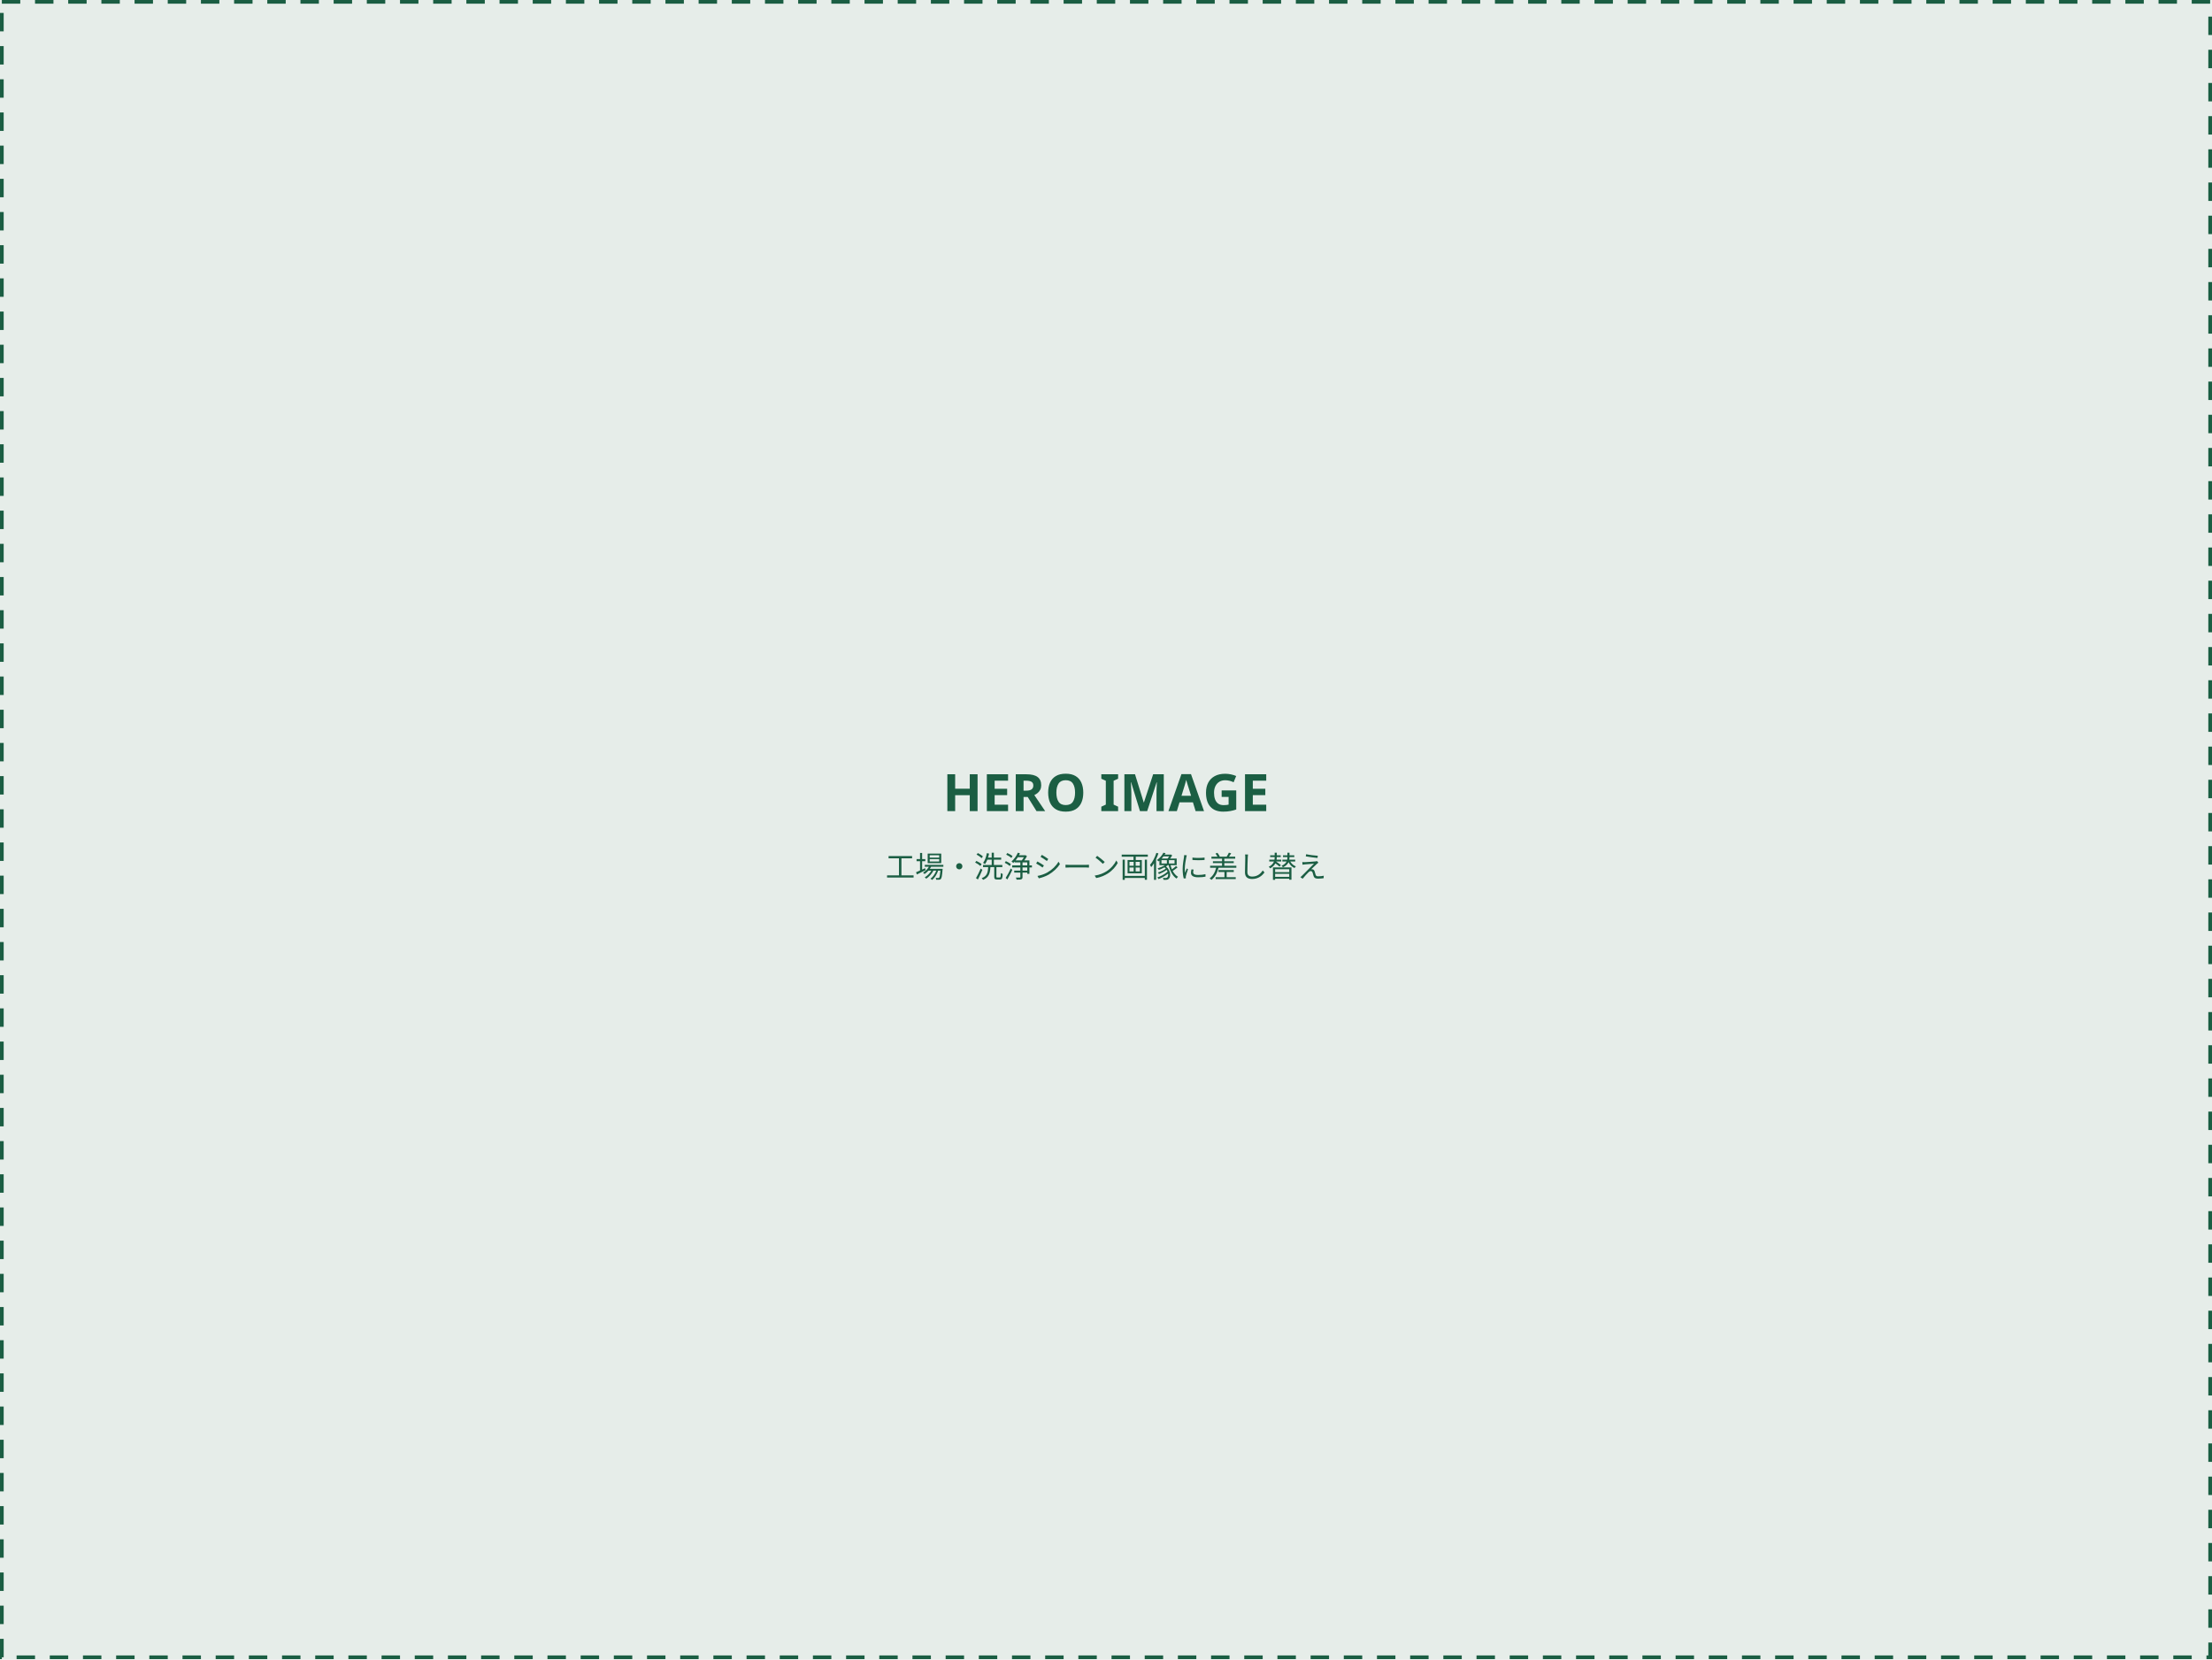
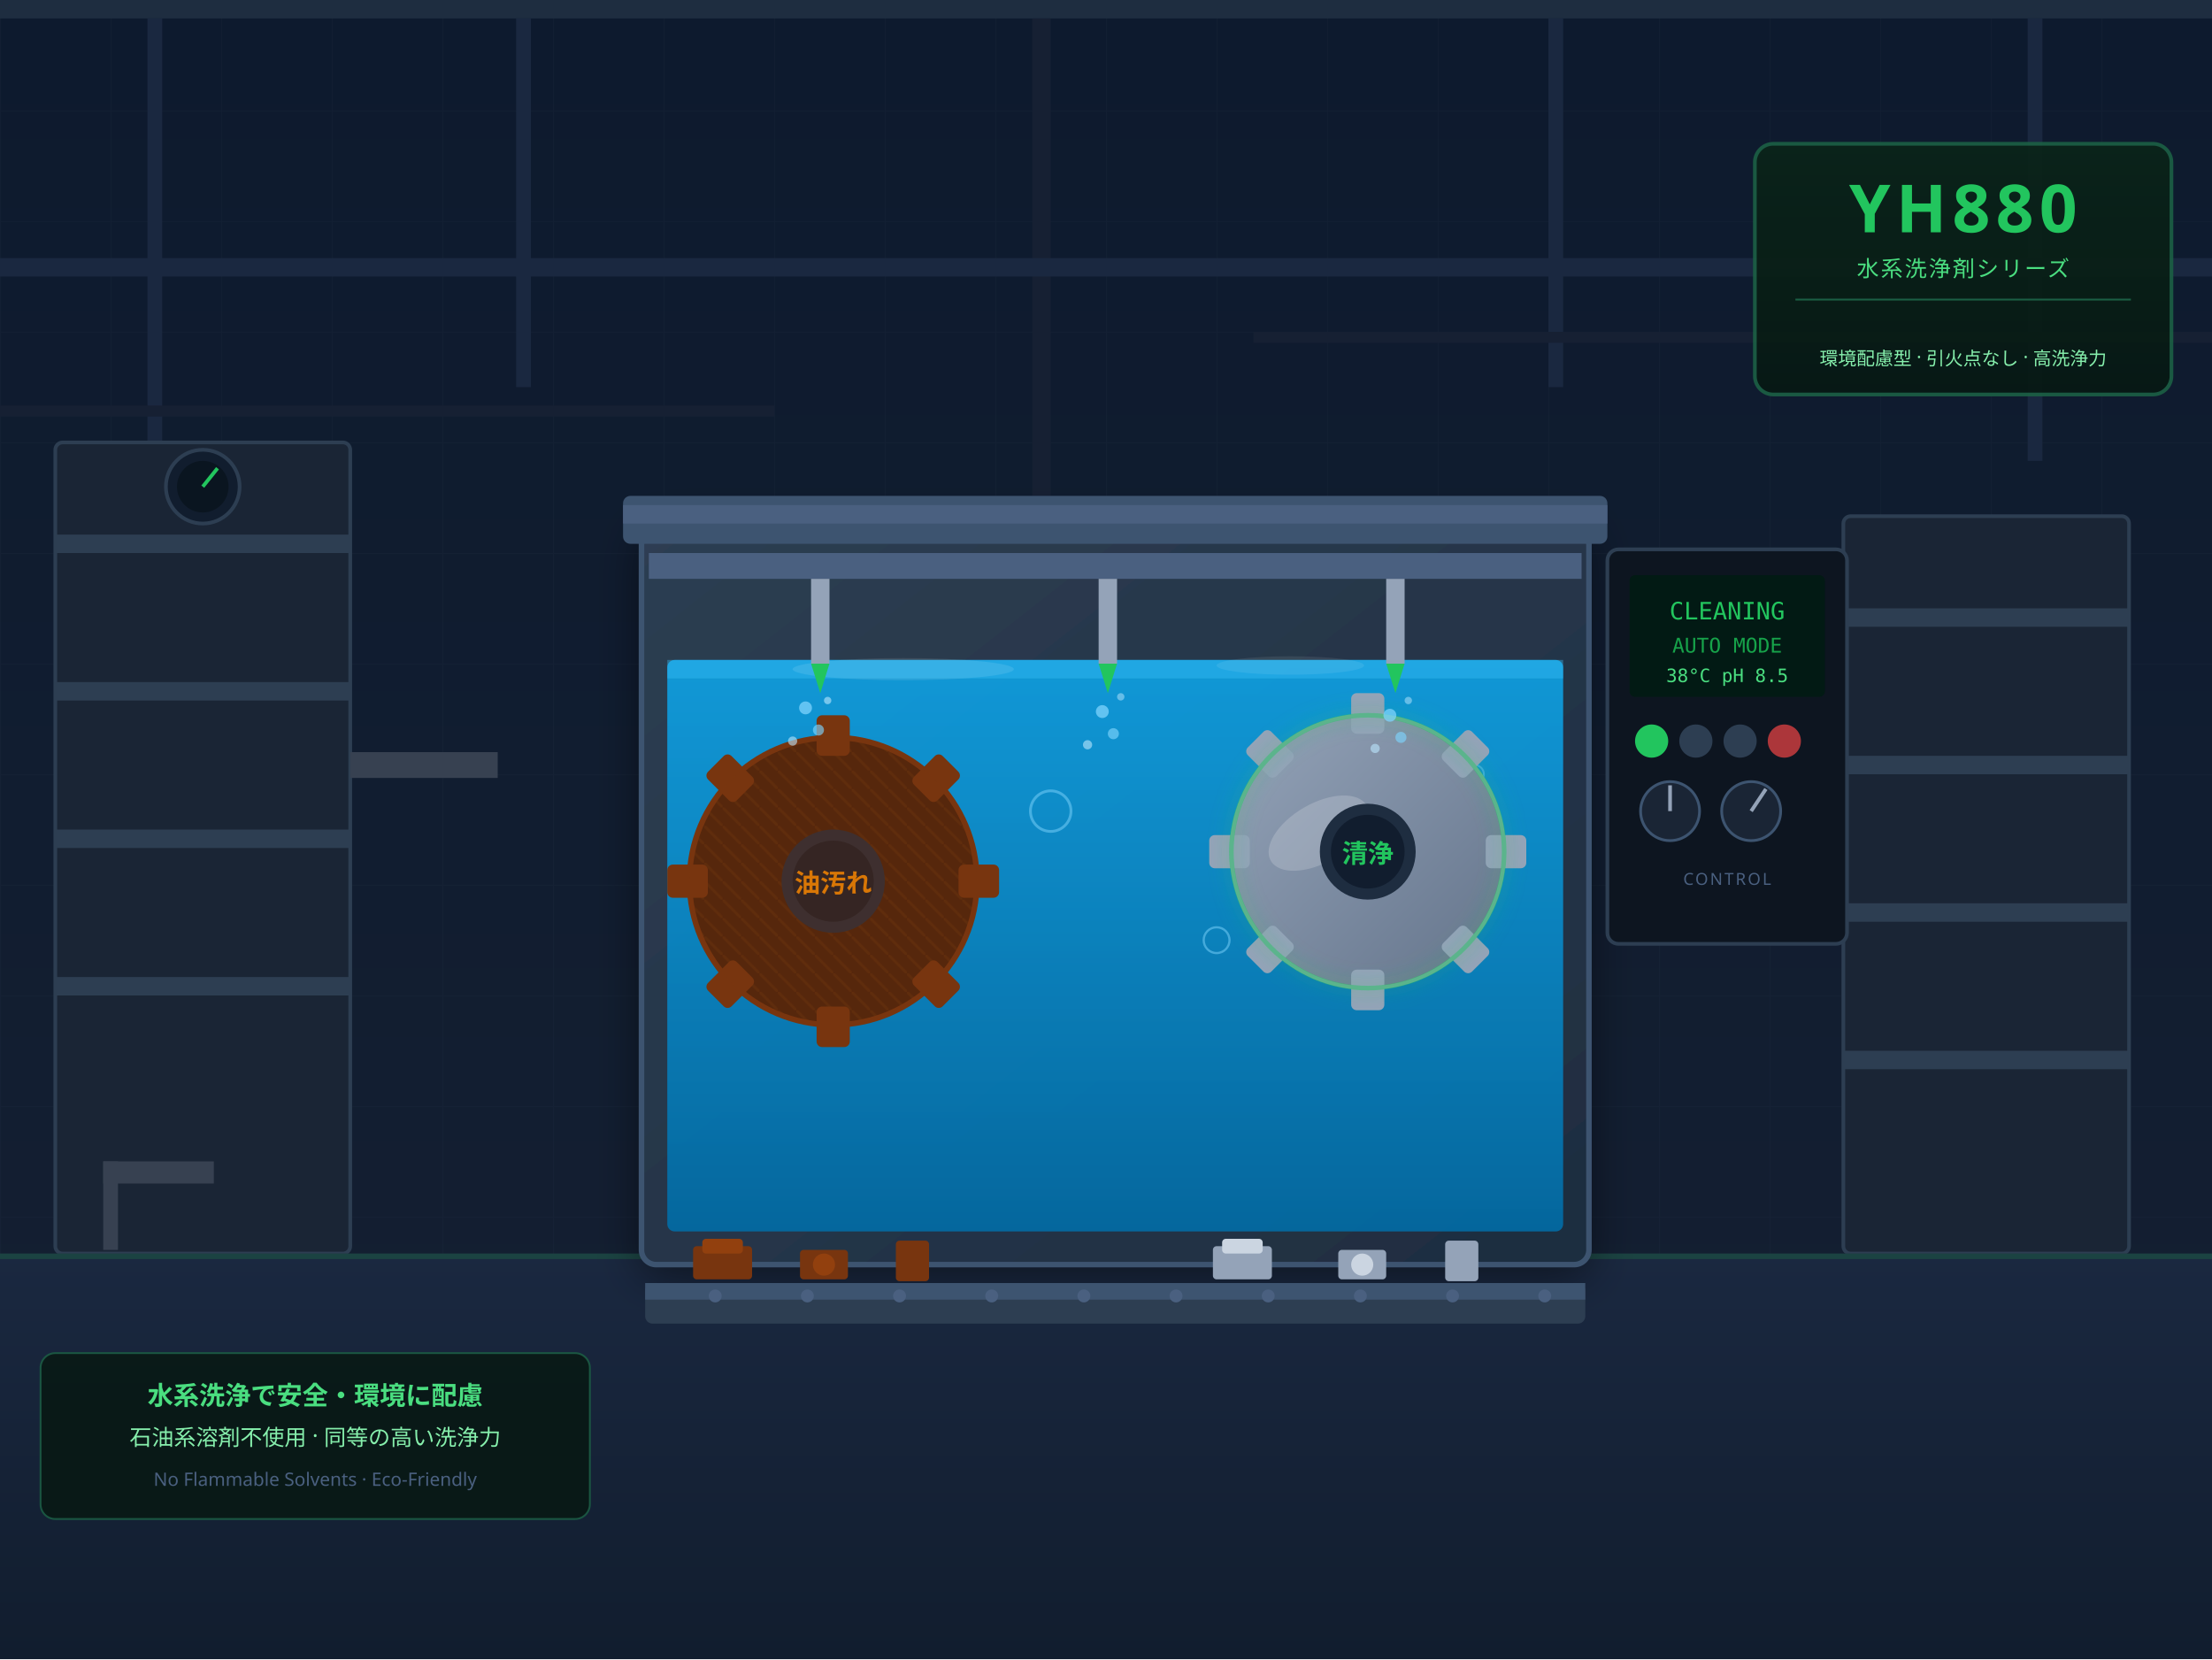
<svg xmlns="http://www.w3.org/2000/svg" viewBox="0 0 1200 900">
-   <rect width="1200" height="900" fill="#E6EDE9" />
-   <rect x="1" y="1" width="1198" height="898" fill="none" stroke="#1B5E43" stroke-width="2" stroke-dasharray="10 8" />
-   <text x="600" y="440" font-family="sans-serif" font-size="28" font-weight="700" fill="#1B5E43" text-anchor="middle">HERO IMAGE</text>
-   <text x="600" y="476" font-family="sans-serif" font-size="16" fill="#1B5E43" text-anchor="middle">工場・洗浄シーン画像に差し替え</text>
+   <defs>
+     <linearGradient id="bg" x1="0" y1="0" x2="0" y2="1">
+       <stop offset="0%" stop-color="#0d1a2e" />
+       <stop offset="100%" stop-color="#152032" />
+     </linearGradient>
+     <linearGradient id="floor-g" x1="0" y1="0" x2="0" y2="1">
+       <stop offset="0%" stop-color="#1a2840" />
+       <stop offset="100%" stop-color="#111d2e" />
+     </linearGradient>
+     <linearGradient id="tank-g" x1="0" y1="0" x2="1" y2="1">
+       <stop offset="0%" stop-color="#2d3e52" />
+       <stop offset="100%" stop-color="#1e2d40" />
+     </linearGradient>
+     <linearGradient id="liq-g" x1="0" y1="0" x2="0" y2="1">
+       <stop offset="0%" stop-color="#0ea5e9" stop-opacity="0.88" />
+       <stop offset="100%" stop-color="#0369a1" stop-opacity="0.95" />
+     </linearGradient>
+     <linearGradient id="mc" x1="0" y1="0" x2="1" y2="1">
+       <stop offset="0%" stop-color="#94a3b8" />
+       <stop offset="100%" stop-color="#64748b" />
+     </linearGradient>
+     <linearGradient id="badge-g" x1="0" y1="0" x2="0" y2="1">
+       <stop offset="0%" stop-color="#0a2418" />
+       <stop offset="100%" stop-color="#071812" />
+     </linearGradient>
+     <pattern id="grid" x="0" y="0" width="60" height="60" patternUnits="userSpaceOnUse">
+       <path d="M60,0 L0,0 L0,60" stroke="#1e2d40" stroke-width="1" fill="none" />
+     </pattern>
+     <pattern id="dirty" x="0" y="0" width="10" height="10" patternUnits="userSpaceOnUse">
+       <rect width="10" height="10" fill="#44200a" />
+       <line x1="0" y1="0" x2="10" y2="10" stroke="#5c2e0e" stroke-width="1.5" opacity="0.6" />
+     </pattern>
+     <filter id="sh">
+       <feDropShadow dx="0" dy="6" stdDeviation="12" flood-color="#000" flood-opacity="0.5" />
+     </filter>
+     <filter id="gw">
+       <feGaussianBlur stdDeviation="5" result="b" />
+       <feMerge>
+         <feMergeNode in="b" />
+         <feMergeNode in="SourceGraphic" />
+       </feMerge>
+     </filter>
+   </defs>
+   <rect width="1200" height="900" fill="url(#bg)" />
+   <rect width="1200" height="900" fill="url(#grid)" opacity="0.25" />
+   <rect x="0" y="0" width="1200" height="10" fill="#1e2d40" />
+   <rect x="80" y="10" width="8" height="240" fill="#1a2840" />
+   <rect x="280" y="10" width="8" height="200" fill="#1a2840" />
+   <rect x="560" y="10" width="10" height="260" fill="#162033" />
+   <rect x="840" y="10" width="8" height="200" fill="#1a2840" />
+   <rect x="1100" y="10" width="8" height="240" fill="#1a2840" />
+   <rect x="0" y="140" width="1200" height="10" fill="#1a2840" />
+   <rect x="0" y="220" width="420" height="6" fill="#162033" />
+   <rect x="680" y="180" width="520" height="6" fill="#162033" />
+   <rect x="30" y="240" width="160" height="440" rx="4" fill="#1a2535" stroke="#2d3e52" stroke-width="2" />
+   <rect x="30" y="290" width="160" height="10" fill="#2d3e52" />
+   <rect x="30" y="370" width="160" height="10" fill="#2d3e52" />
+   <rect x="30" y="450" width="160" height="10" fill="#2d3e52" />
+   <rect x="30" y="530" width="160" height="10" fill="#2d3e52" />
+   <circle cx="110" cy="264" r="20" fill="#111d2e" stroke="#2d3e52" stroke-width="2" />
+   <circle cx="110" cy="264" r="14" fill="#0a1520" />
+   <line x1="110" y1="264" x2="118" y2="254" stroke="#22c55e" stroke-width="2" />
+   <rect x="190" y="408" width="80" height="14" fill="#374151" />
+   <rect x="56" y="630" width="60" height="12" fill="#374151" />
+   <rect x="56" y="630" width="8" height="48" fill="#374151" />
+   <rect x="1000" y="280" width="155" height="400" rx="4" fill="#1a2535" stroke="#2d3e52" stroke-width="2" />
+   <rect x="1000" y="330" width="155" height="10" fill="#2d3e52" />
+   <rect x="1000" y="410" width="155" height="10" fill="#2d3e52" />
+   <rect x="1000" y="490" width="155" height="10" fill="#2d3e52" />
+   <rect x="1000" y="570" width="155" height="10" fill="#2d3e52" />
+   <rect x="930" y="400" width="70" height="12" fill="#374151" />
+   <rect x="0" y="680" width="1200" height="220" fill="url(#floor-g)" />
+   <rect x="0" y="680" width="1200" height="3" fill="#1b5e43" opacity="0.5" />
+   <rect x="348" y="282" width="514" height="404" rx="8" fill="url(#tank-g)" filter="url(#sh)" />
+   <rect x="348" y="282" width="514" height="404" rx="8" fill="none" stroke="#3d5470" stroke-width="3" />
+   <rect x="338" y="269" width="534" height="26" rx="4" fill="#3d5470" />
+   <rect x="338" y="274" width="534" height="10" fill="#4a6080" />
+   <clipPath id="tc">
+     <rect x="362" y="358" width="486" height="310" rx="4" />
+   </clipPath>
+   <rect x="362" y="358" width="486" height="310" fill="url(#liq-g)" clip-path="url(#tc)" />
+   <rect x="362" y="358" width="486" height="10" fill="#38bdf8" opacity="0.4" />
+   <ellipse cx="490" cy="363" rx="60" ry="6" fill="white" opacity="0.1" />
+   <ellipse cx="700" cy="361" rx="40" ry="5" fill="white" opacity="0.08" />
+   <circle cx="420" cy="460" r="9" fill="none" stroke="#7dd3fc" stroke-width="1.5" opacity="0.55" />
+   <circle cx="490" cy="530" r="6" fill="none" stroke="#7dd3fc" stroke-width="1.2" opacity="0.5" />
+   <circle cx="570" cy="440" r="11" fill="none" stroke="#7dd3fc" stroke-width="1.5" opacity="0.5" />
+   <circle cx="660" cy="510" r="7" fill="none" stroke="#7dd3fc" stroke-width="1.2" opacity="0.5" />
+   <circle cx="740" cy="460" r="9" fill="none" stroke="#7dd3fc" stroke-width="1.5" opacity="0.55" />
+   <circle cx="800" cy="420" r="5" fill="none" stroke="#7dd3fc" stroke-width="1" opacity="0.4" />
+   <g transform="translate(452,478)">
+     <circle r="78" fill="url(#dirty)" />
+     <circle r="78" fill="none" stroke="#78350f" stroke-width="3" />
+     <rect x="-9" y="-90" width="18" height="22" rx="3" fill="#78350f" />
+     <rect x="-9" y="68" width="18" height="22" rx="3" fill="#78350f" />
+     <rect x="-90" y="-9" width="22" height="18" rx="3" fill="#78350f" />
+     <rect x="68" y="-9" width="22" height="18" rx="3" fill="#78350f" />
+     <g transform="rotate(45)">
+       <rect x="-9" y="-90" width="18" height="22" rx="3" fill="#78350f" />
+     </g>
+     <g transform="rotate(-45)">
+       <rect x="-9" y="-90" width="18" height="22" rx="3" fill="#78350f" />
+     </g>
+     <g transform="rotate(135)">
+       <rect x="-9" y="-90" width="18" height="22" rx="3" fill="#78350f" />
+     </g>
+     <g transform="rotate(-135)">
+       <rect x="-9" y="-90" width="18" height="22" rx="3" fill="#78350f" />
+     </g>
+     <circle r="28" fill="#1e2d40" />
+     <circle r="22" fill="#111d2e" />
+     <circle r="78" fill="#78350f" opacity="0.35" />
+     <text y="6" font-family="sans-serif" font-size="14" font-weight="700" fill="#d97706" text-anchor="middle">油汚れ</text>
+   </g>
+   <g transform="translate(742,462)">
+     <circle r="74" fill="url(#mc)" />
+     <circle r="74" fill="none" stroke="#94a3b8" stroke-width="2" />
+     <ellipse cx="-18" cy="-22" rx="30" ry="16" fill="white" opacity="0.18" transform="rotate(-30)" />
+     <rect x="-9" y="-86" width="18" height="22" rx="3" fill="#94a3b8" />
+     <rect x="-9" y="64" width="18" height="22" rx="3" fill="#94a3b8" />
+     <rect x="-86" y="-9" width="22" height="18" rx="3" fill="#94a3b8" />
+     <rect x="64" y="-9" width="22" height="18" rx="3" fill="#94a3b8" />
+     <g transform="rotate(45)">
+       <rect x="-9" y="-86" width="18" height="22" rx="3" fill="#94a3b8" />
+     </g>
+     <g transform="rotate(-45)">
+       <rect x="-9" y="-86" width="18" height="22" rx="3" fill="#94a3b8" />
+     </g>
+     <g transform="rotate(135)">
+       <rect x="-9" y="-86" width="18" height="22" rx="3" fill="#94a3b8" />
+     </g>
+     <g transform="rotate(-135)">
+       <rect x="-9" y="-86" width="18" height="22" rx="3" fill="#94a3b8" />
+     </g>
+     <circle r="26" fill="#1e2d40" />
+     <circle r="20" fill="#111d2e" />
+     <circle r="74" fill="none" stroke="#22c55e" stroke-width="2.5" opacity="0.5" filter="url(#gw)" />
+     <text y="6" font-family="sans-serif" font-size="14" font-weight="700" fill="#22c55e" text-anchor="middle">清浄</text>
+   </g>
+   <rect x="352" y="300" width="506" height="14" fill="#4a6080" />
+   <rect x="440" y="314" width="10" height="46" fill="#94a3b8" />
+   <rect x="596" y="314" width="10" height="46" fill="#94a3b8" />
+   <rect x="752" y="314" width="10" height="46" fill="#94a3b8" />
+   <polygon points="440,360 450,360 445,376" fill="#22c55e" />
+   <polygon points="596,360 606,360 601,376" fill="#22c55e" />
+   <polygon points="752,360 762,360 757,376" fill="#22c55e" />
+   <circle cx="437" cy="384" r="3.5" fill="#7dd3fc" opacity="0.75" />
+   <circle cx="444" cy="396" r="3" fill="#7dd3fc" opacity="0.65" />
+   <circle cx="430" cy="402" r="2.5" fill="#bae6fd" opacity="0.6" />
+   <circle cx="449" cy="380" r="2" fill="#bae6fd" opacity="0.6" />
+   <circle cx="598" cy="386" r="3.5" fill="#7dd3fc" opacity="0.75" />
+   <circle cx="604" cy="398" r="3" fill="#7dd3fc" opacity="0.65" />
+   <circle cx="590" cy="404" r="2.5" fill="#bae6fd" opacity="0.6" />
+   <circle cx="608" cy="378" r="2" fill="#bae6fd" opacity="0.5" />
+   <circle cx="754" cy="388" r="3.5" fill="#7dd3fc" opacity="0.75" />
+   <circle cx="760" cy="400" r="3" fill="#7dd3fc" opacity="0.65" />
+   <circle cx="746" cy="406" r="2.5" fill="#bae6fd" opacity="0.6" />
+   <circle cx="764" cy="380" r="2" fill="#bae6fd" opacity="0.5" />
+   <rect x="872" y="298" width="130" height="214" rx="6" fill="#0d1520" stroke="#2d3e52" stroke-width="2" />
+   <rect x="884" y="312" width="106" height="66" rx="3" fill="#021a14" />
+   <text x="937" y="336" font-family="monospace" font-size="13" fill="#22c55e" text-anchor="middle">CLEANING</text>
+   <text x="937" y="354" font-family="monospace" font-size="11" fill="#16a34a" text-anchor="middle">AUTO MODE</text>
+   <text x="937" y="370" font-family="monospace" font-size="10" fill="#4ade80" text-anchor="middle">38°C  pH 8.5</text>
+   <circle cx="896" cy="402" r="9" fill="#22c55e" />
+   <circle cx="920" cy="402" r="9" fill="#2d3e52" />
+   <circle cx="944" cy="402" r="9" fill="#2d3e52" />
+   <circle cx="968" cy="402" r="9" fill="#ef4444" opacity="0.7" />
+   <circle cx="906" cy="440" r="16" fill="#1a2535" stroke="#3d5470" stroke-width="1.5" />
+   <line x1="906" y1="440" x2="906" y2="426" stroke="#94a3b8" stroke-width="2" />
+   <circle cx="950" cy="440" r="16" fill="#1a2535" stroke="#3d5470" stroke-width="1.5" />
+   <line x1="950" y1="440" x2="958" y2="428" stroke="#94a3b8" stroke-width="2" />
+   <text x="937" y="480" font-family="sans-serif" font-size="9" fill="#4a6080" text-anchor="middle" letter-spacing="1">CONTROL</text>
+   <rect x="350" y="696" width="510" height="22" rx="4" fill="#2d3e52" />
+   <rect x="350" y="696" width="510" height="9" fill="#3d5470" />
+   <circle cx="388" cy="703" r="3.5" fill="#4a6080" />
+   <circle cx="438" cy="703" r="3.5" fill="#4a6080" />
+   <circle cx="488" cy="703" r="3.5" fill="#4a6080" />
+   <circle cx="538" cy="703" r="3.5" fill="#4a6080" />
+   <circle cx="588" cy="703" r="3.5" fill="#4a6080" />
+   <circle cx="638" cy="703" r="3.5" fill="#4a6080" />
+   <circle cx="688" cy="703" r="3.5" fill="#4a6080" />
+   <circle cx="738" cy="703" r="3.5" fill="#4a6080" />
+   <circle cx="788" cy="703" r="3.5" fill="#4a6080" />
+   <circle cx="838" cy="703" r="3.5" fill="#4a6080" />
+   <rect x="376" y="676" width="32" height="18" rx="2" fill="#78350f" />
+   <rect x="381" y="672" width="22" height="8" rx="2" fill="#92400e" />
+   <rect x="434" y="678" width="26" height="16" rx="2" fill="#78350f" />
+   <circle cx="447" cy="686" r="6" fill="#92400e" />
+   <rect x="486" y="673" width="18" height="22" rx="2" fill="#78350f" />
+   <rect x="658" y="676" width="32" height="18" rx="2" fill="#94a3b8" />
+   <rect x="663" y="672" width="22" height="8" rx="2" fill="#cbd5e1" />
+   <rect x="726" y="678" width="26" height="16" rx="2" fill="#94a3b8" />
+   <circle cx="739" cy="686" r="6" fill="#cbd5e1" />
+   <rect x="784" y="673" width="18" height="22" rx="2" fill="#94a3b8" />
+   <rect x="952" y="78" width="226" height="136" rx="10" fill="url(#badge-g)" opacity="0.92" stroke="#1b5e43" stroke-width="2" />
+   <text x="1065" y="126" font-family="sans-serif" font-size="36" font-weight="900" fill="#22c55e" text-anchor="middle" letter-spacing="3">YH880</text>
+   <text x="1065" y="150" font-family="sans-serif" font-size="12" fill="#4ade80" text-anchor="middle" letter-spacing="1">水系洗浄剤シリーズ</text>
+   <rect x="974" y="162" width="182" height="1" fill="#1b5e43" />
+   <text x="1065" y="198" font-family="sans-serif" font-size="10" fill="#86efac" text-anchor="middle">環境配慮型 · 引火点なし · 高洗浄力</text>
+   <rect x="22" y="734" width="298" height="90" rx="8" fill="#071812" opacity="0.85" stroke="#1b5e43" stroke-width="1" />
+   <text x="171" y="762" font-family="sans-serif" font-size="14" font-weight="700" fill="#4ade80" text-anchor="middle">水系洗浄で安全・環境に配慮</text>
+   <text x="171" y="784" font-family="sans-serif" font-size="12" fill="#86efac" text-anchor="middle">石油系溶剤不使用 · 同等の高い洗浄力</text>
+   <text x="171" y="806" font-family="sans-serif" font-size="10" fill="#4a6080" text-anchor="middle">No Flammable Solvents · Eco-Friendly</text>
</svg>
